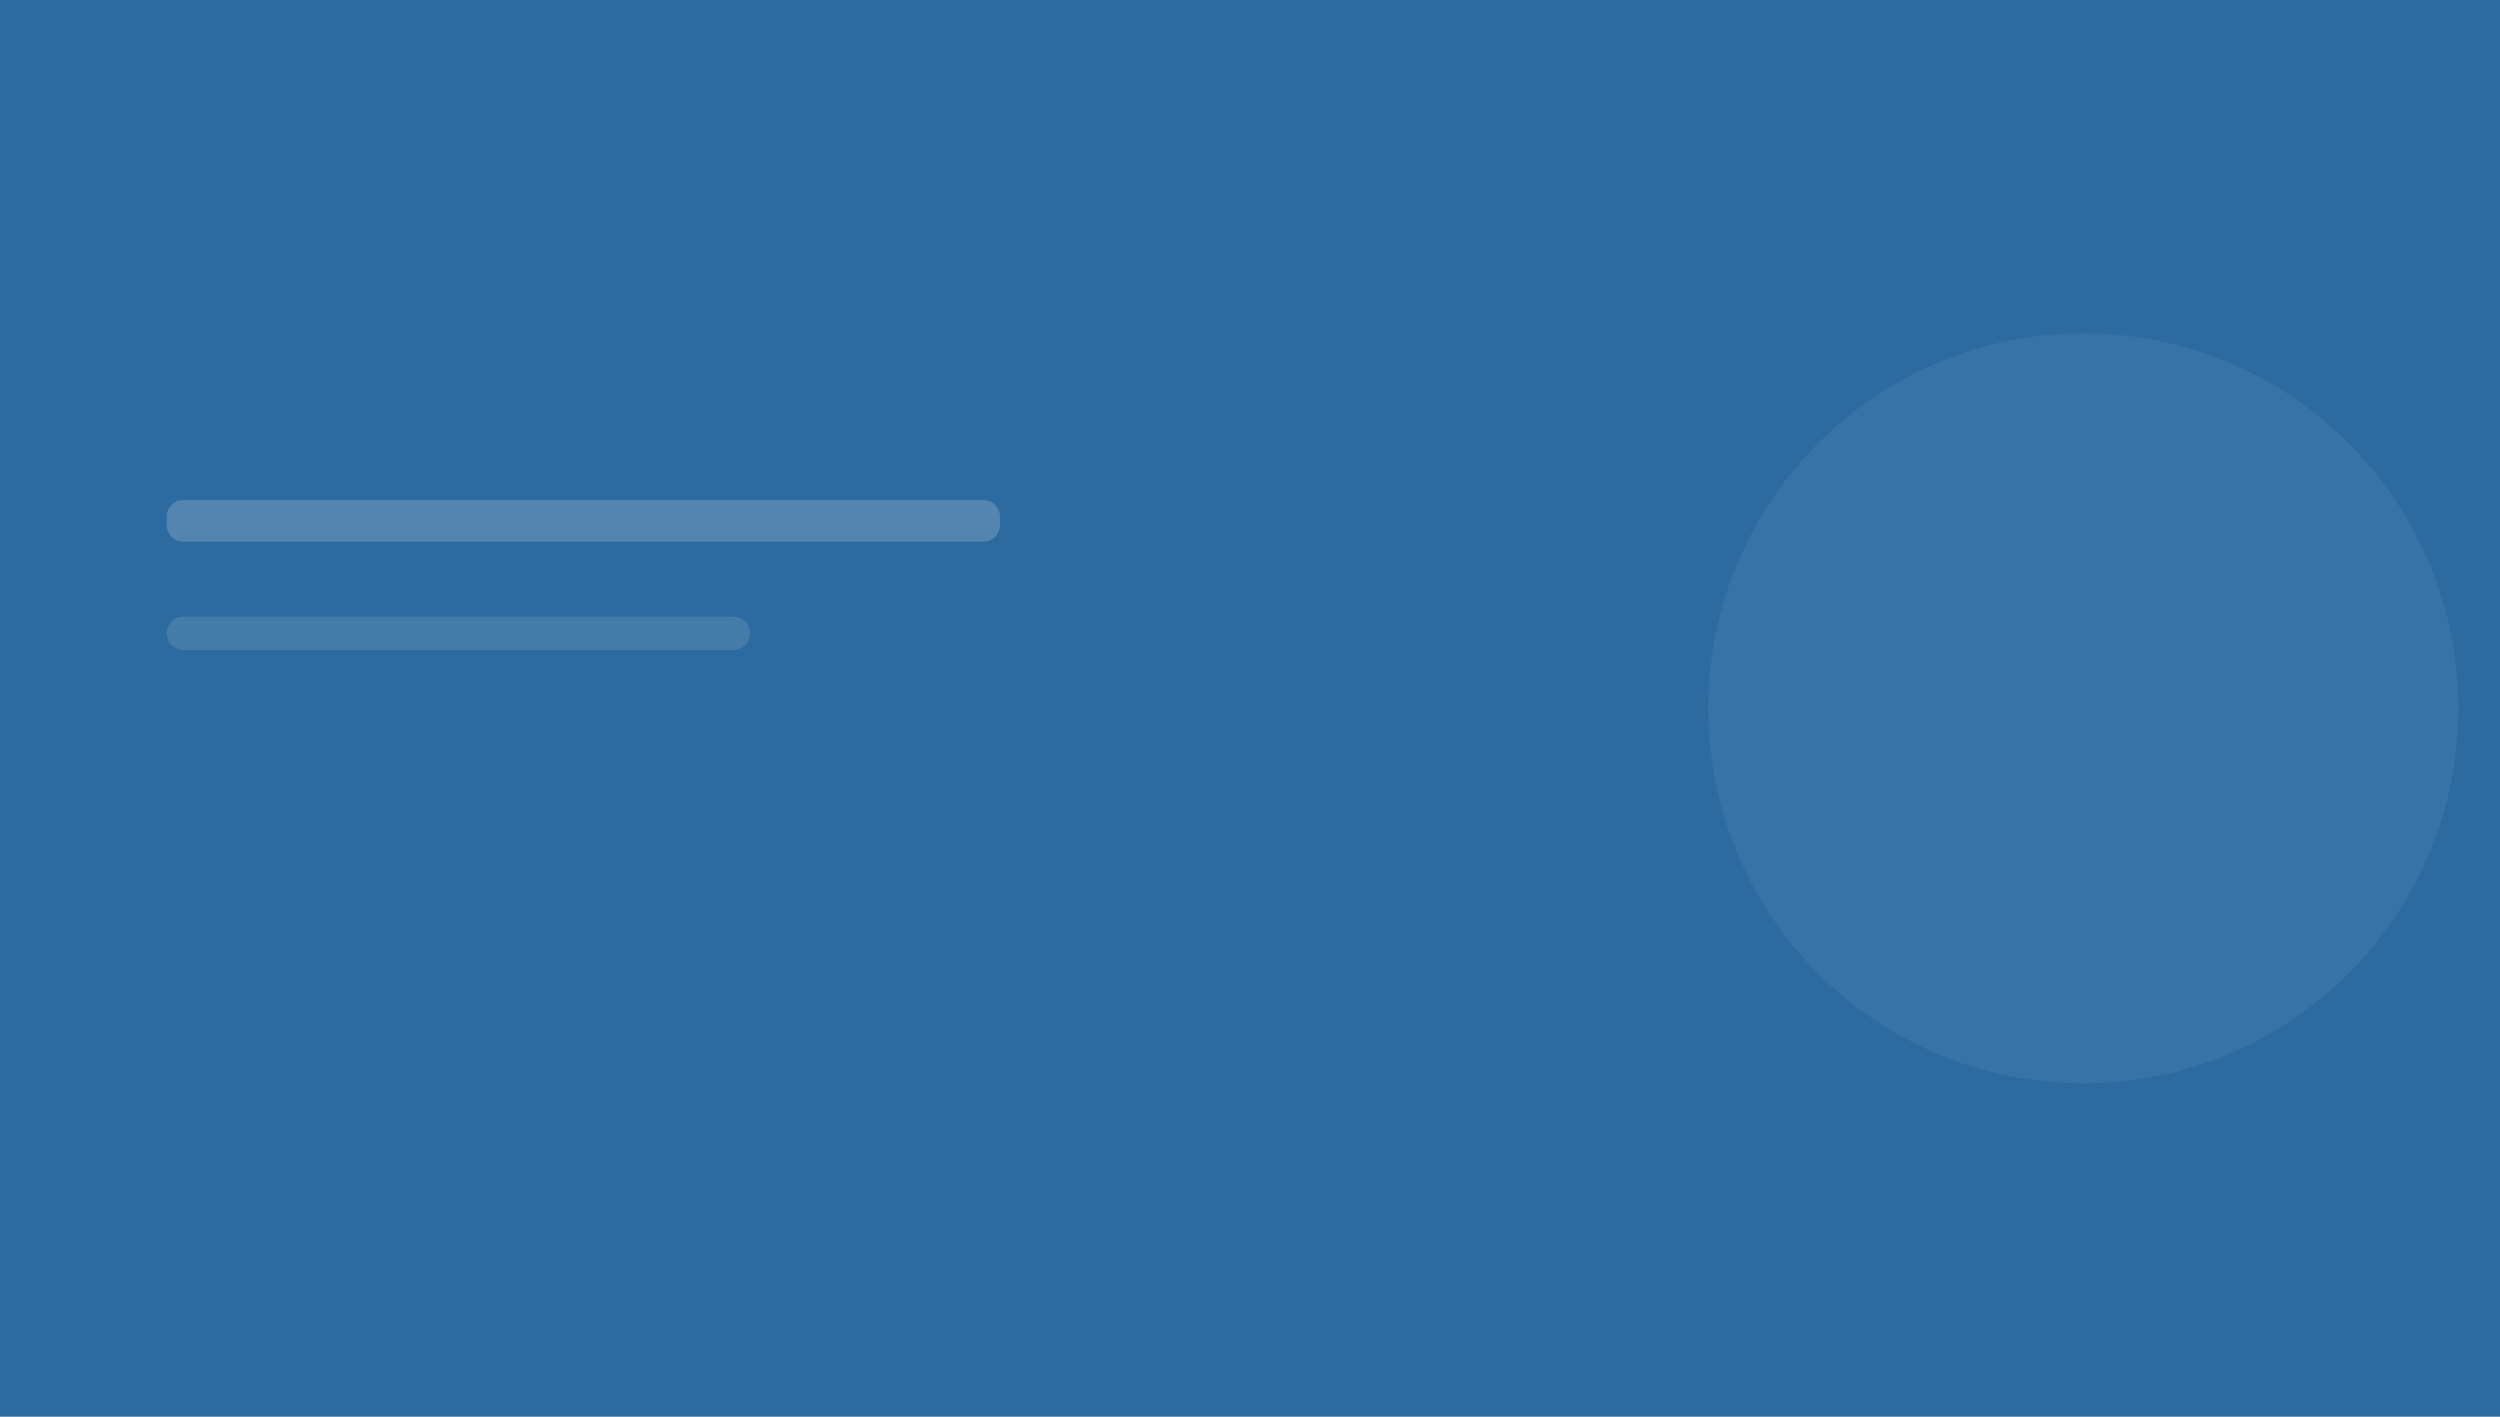
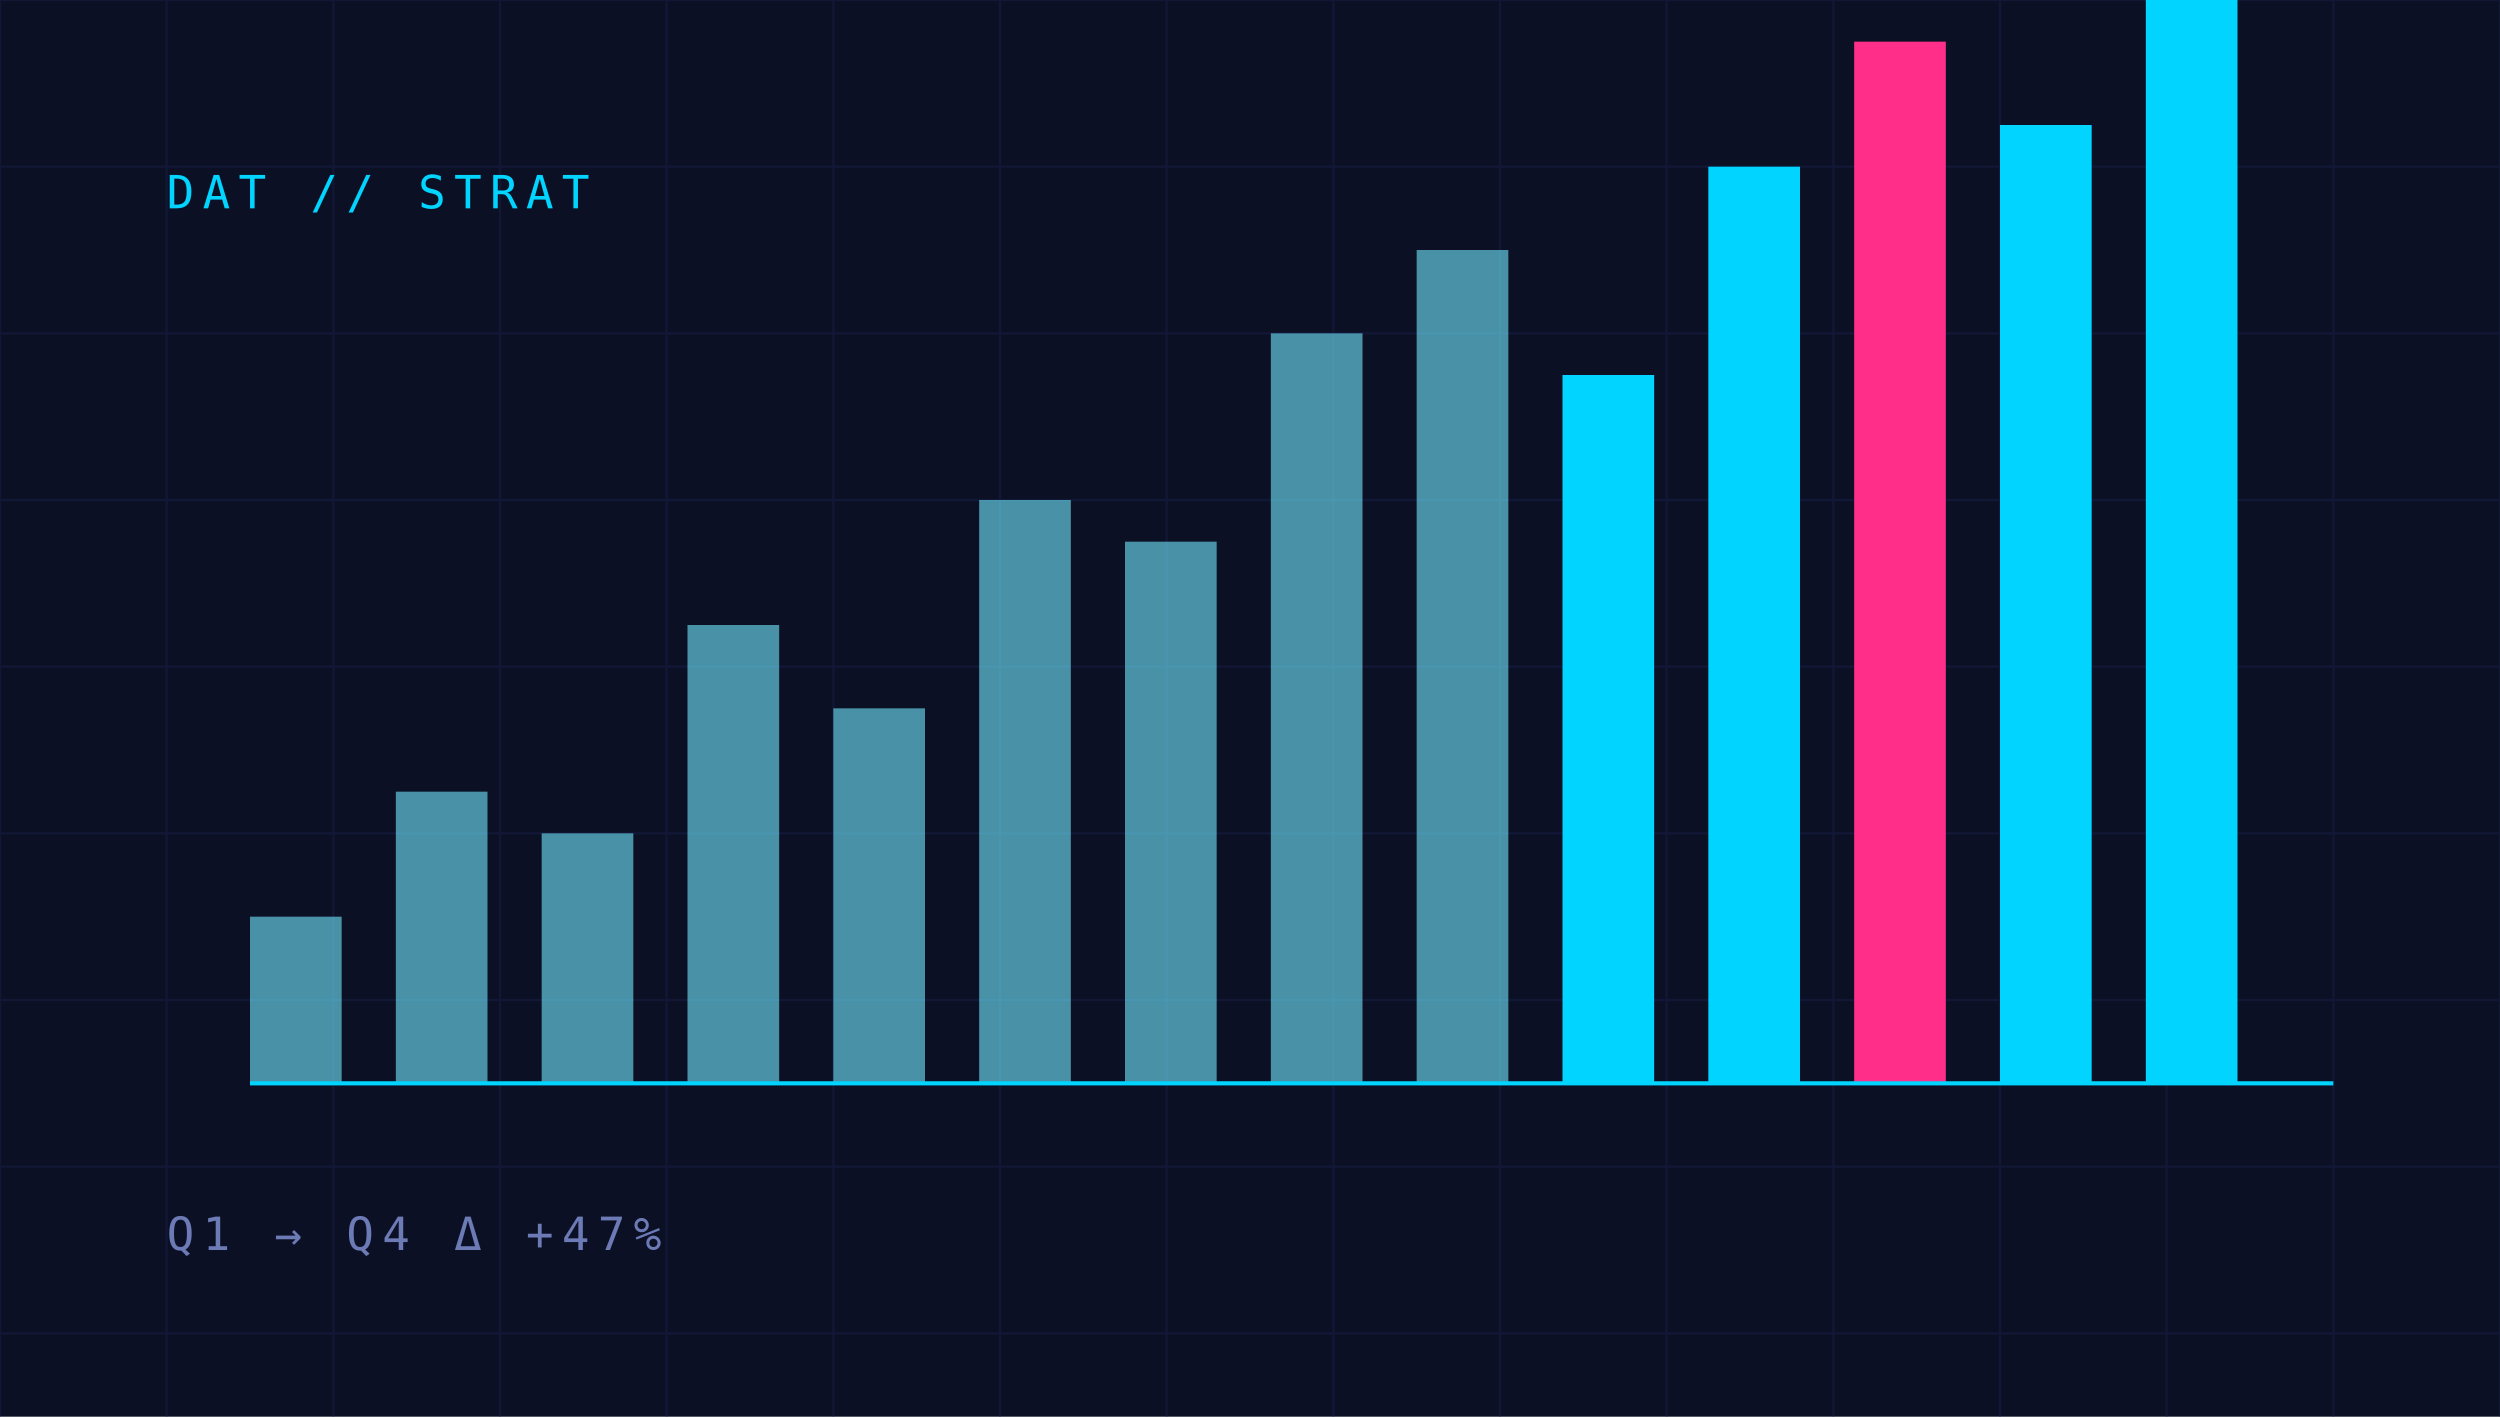
<svg xmlns="http://www.w3.org/2000/svg" width="600" height="340" viewBox="0 0 600 340">
-   <rect width="600" height="340" fill="#2d6a9f" />
-   <rect x="40" y="120" width="200" height="10" rx="4" fill="#ffffff" opacity="0.18" />
-   <rect x="40" y="148" width="140" height="8" rx="4" fill="#ffffff" opacity="0.12" />
-   <circle cx="500" cy="170" r="90" fill="#ffffff" opacity="0.06" />
+   <rect width="600" height="340" fill="#0c1024" />
+   <g stroke="#1a2452" stroke-width="0.5" opacity="0.4">
+     <line x1="0" y1="0" x2="0" y2="340" />
+     <line x1="40" y1="0" x2="40" y2="340" />
+     <line x1="80" y1="0" x2="80" y2="340" />
+     <line x1="120" y1="0" x2="120" y2="340" />
+     <line x1="160" y1="0" x2="160" y2="340" />
+     <line x1="200" y1="0" x2="200" y2="340" />
+     <line x1="240" y1="0" x2="240" y2="340" />
+     <line x1="280" y1="0" x2="280" y2="340" />
+     <line x1="320" y1="0" x2="320" y2="340" />
+     <line x1="360" y1="0" x2="360" y2="340" />
+     <line x1="400" y1="0" x2="400" y2="340" />
+     <line x1="440" y1="0" x2="440" y2="340" />
+     <line x1="480" y1="0" x2="480" y2="340" />
+     <line x1="520" y1="0" x2="520" y2="340" />
+     <line x1="560" y1="0" x2="560" y2="340" />
+     <line x1="600" y1="0" x2="600" y2="340" />
+     <line x1="0" y1="0" x2="600" y2="0" />
+     <line x1="0" y1="40" x2="600" y2="40" />
+     <line x1="0" y1="80" x2="600" y2="80" />
+     <line x1="0" y1="120" x2="600" y2="120" />
+     <line x1="0" y1="160" x2="600" y2="160" />
+     <line x1="0" y1="200" x2="600" y2="200" />
+     <line x1="0" y1="240" x2="600" y2="240" />
+     <line x1="0" y1="280" x2="600" y2="280" />
+     <line x1="0" y1="320" x2="600" y2="320" />
+     <line x1="0" y1="360" x2="600" y2="360" />
+   </g>
+   <text x="40" y="50" font-family="JetBrains Mono, monospace" font-size="11" fill="#00d4ff" letter-spacing="2">DAT // STRAT</text>
+   <g>
+     <rect x="60" y="220" width="22" height="40" fill="#6fe7ff" opacity="0.6" />
+     <rect x="95" y="190" width="22" height="70" fill="#6fe7ff" opacity="0.6" />
+     <rect x="130" y="200" width="22" height="60" fill="#6fe7ff" opacity="0.6" />
+     <rect x="165" y="150" width="22" height="110" fill="#6fe7ff" opacity="0.6" />
+     <rect x="200" y="170" width="22" height="90" fill="#6fe7ff" opacity="0.6" />
+     <rect x="235" y="120" width="22" height="140" fill="#6fe7ff" opacity="0.6" />
+     <rect x="270" y="130" width="22" height="130" fill="#6fe7ff" opacity="0.6" />
+     <rect x="305" y="80" width="22" height="180" fill="#6fe7ff" opacity="0.6" />
+     <rect x="340" y="60" width="22" height="200" fill="#6fe7ff" opacity="0.6" />
+     <rect x="375" y="90" width="22" height="170" fill="#00d4ff" opacity="1" />
+     <rect x="410" y="40" width="22" height="220" fill="#00d4ff" opacity="1" />
+     <rect x="445" y="10" width="22" height="250" fill="#ff2e88" opacity="1" />
+     <rect x="480" y="30" width="22" height="230" fill="#00d4ff" opacity="1" />
+     <rect x="515" y="-20" width="22" height="280" fill="#00d4ff" opacity="1" />
+   </g>
+   <line x1="60" y1="260" x2="560" y2="260" stroke="#00d4ff" stroke-width="1" />
+   <text x="40" y="300" font-family="JetBrains Mono, monospace" font-size="11" fill="#6c7ab5" letter-spacing="2">Q1 → Q4    Δ +47%</text>
</svg>
